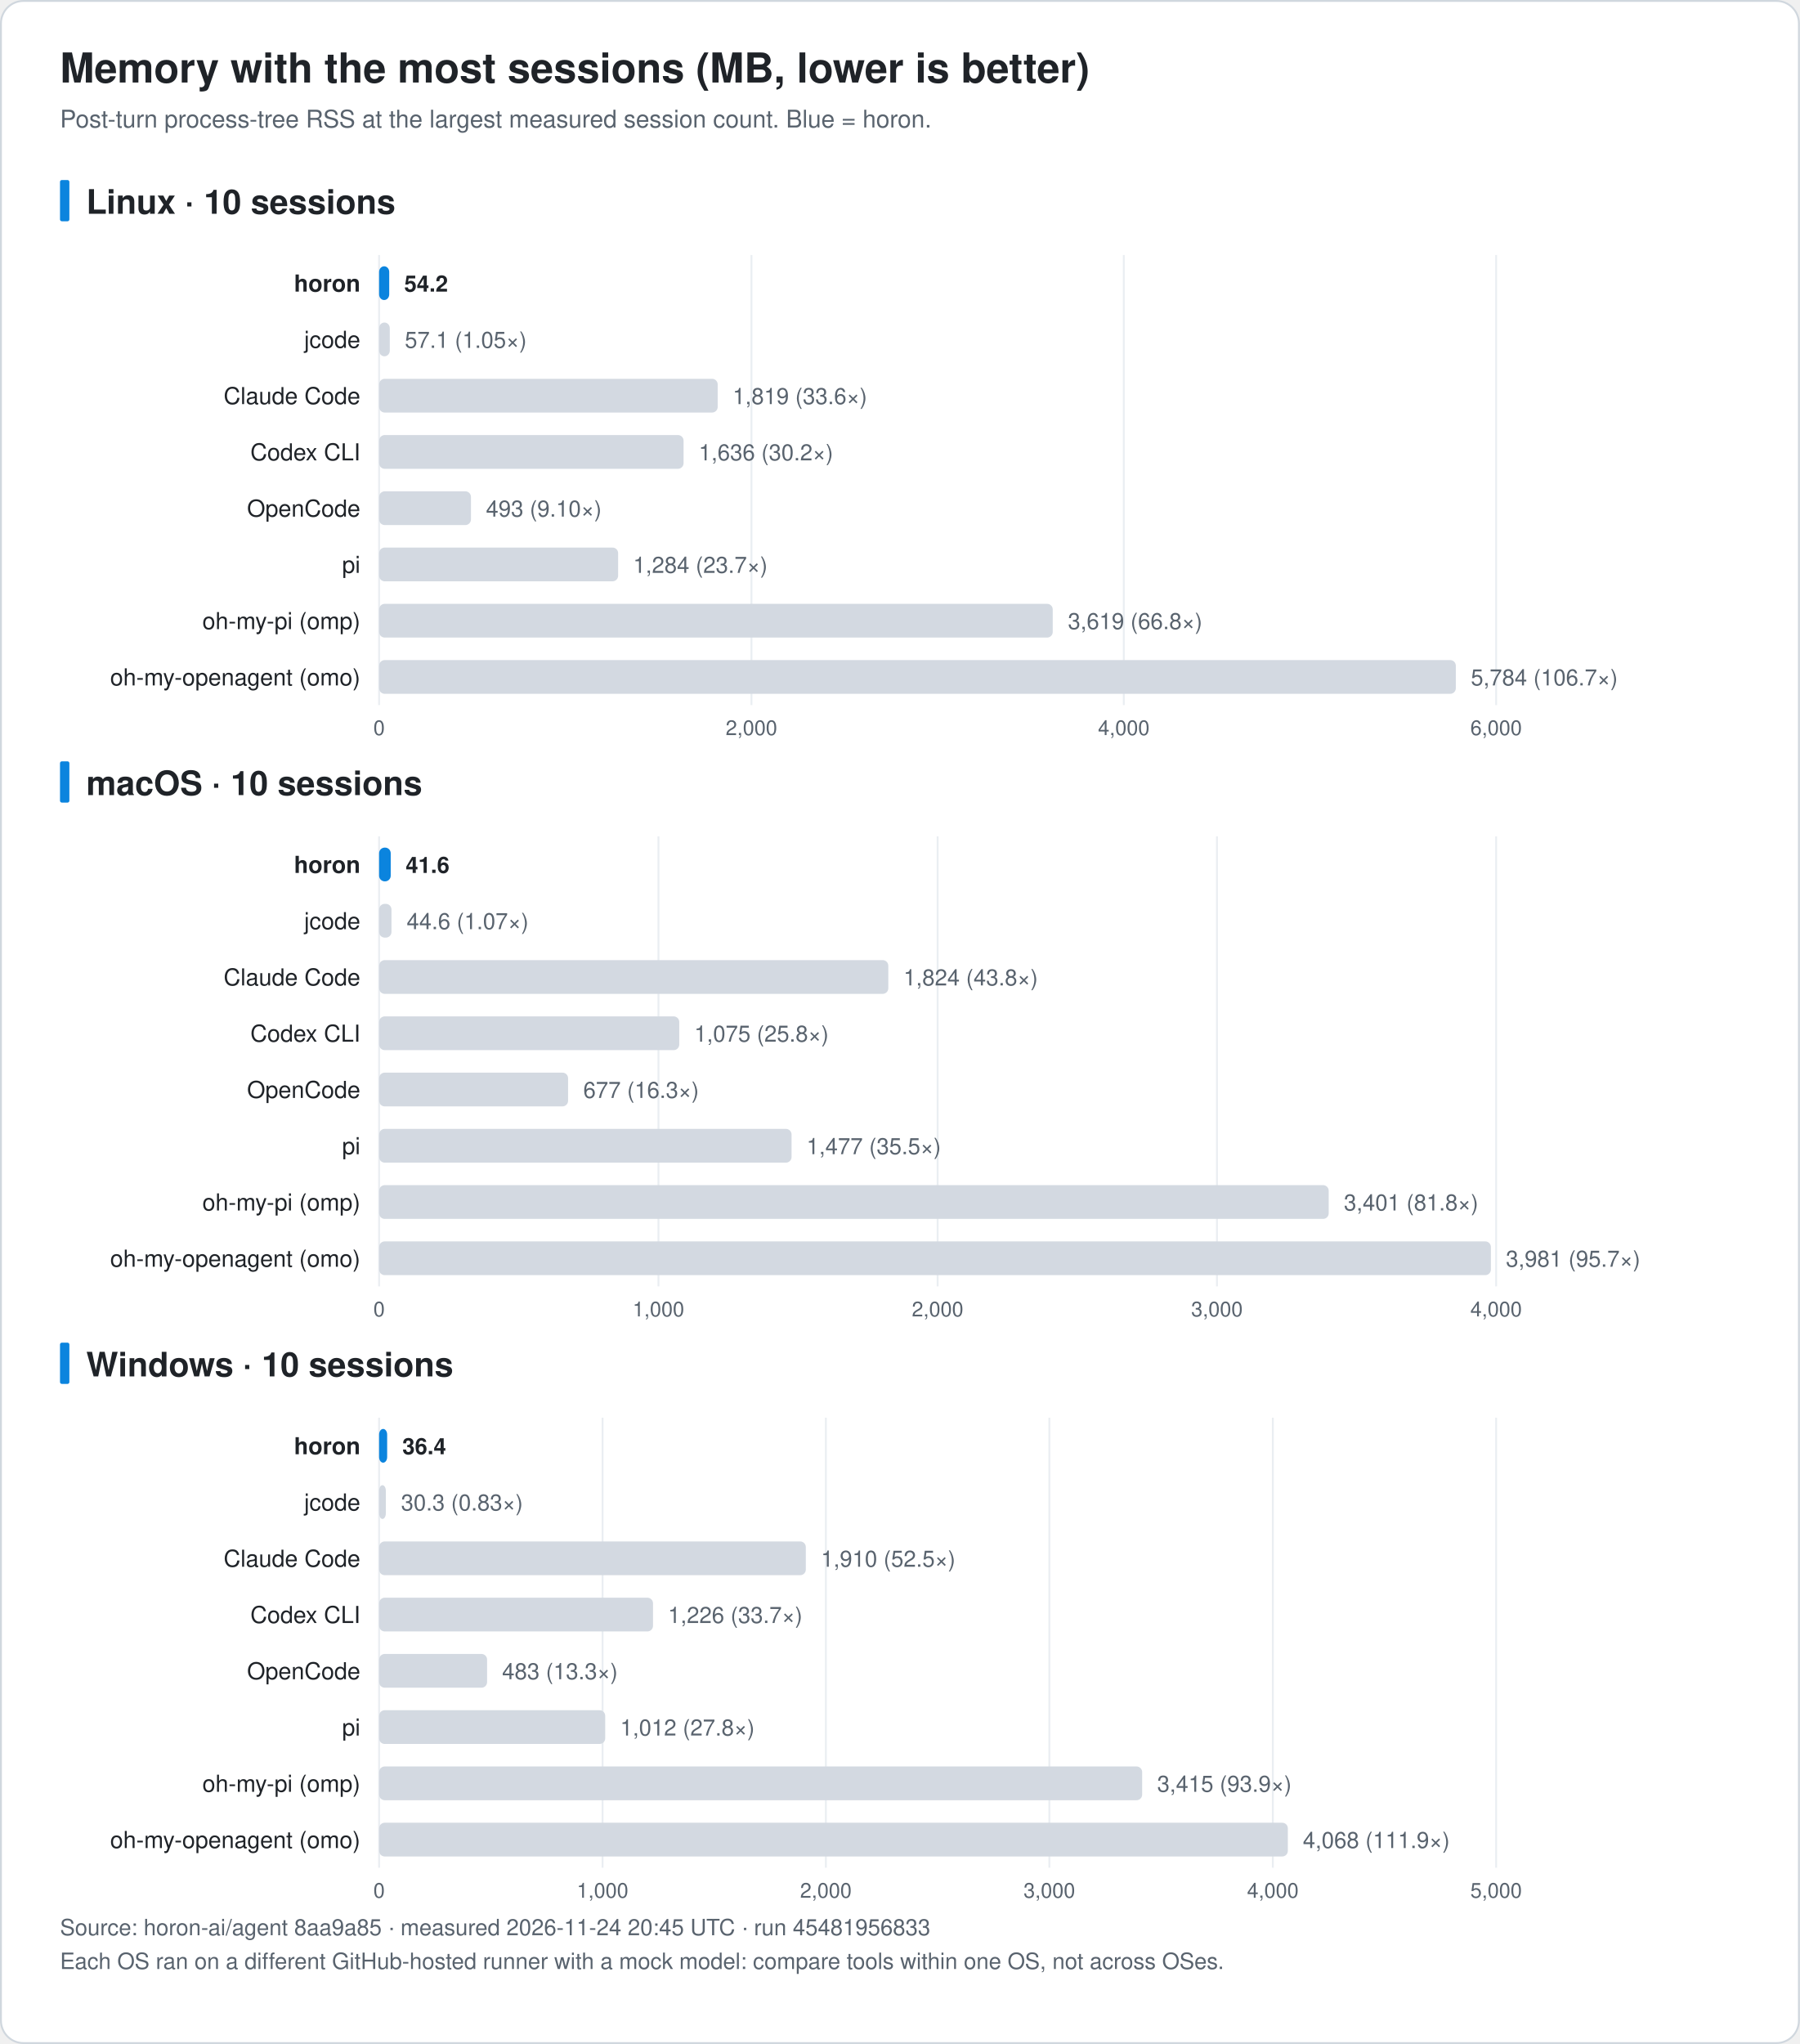
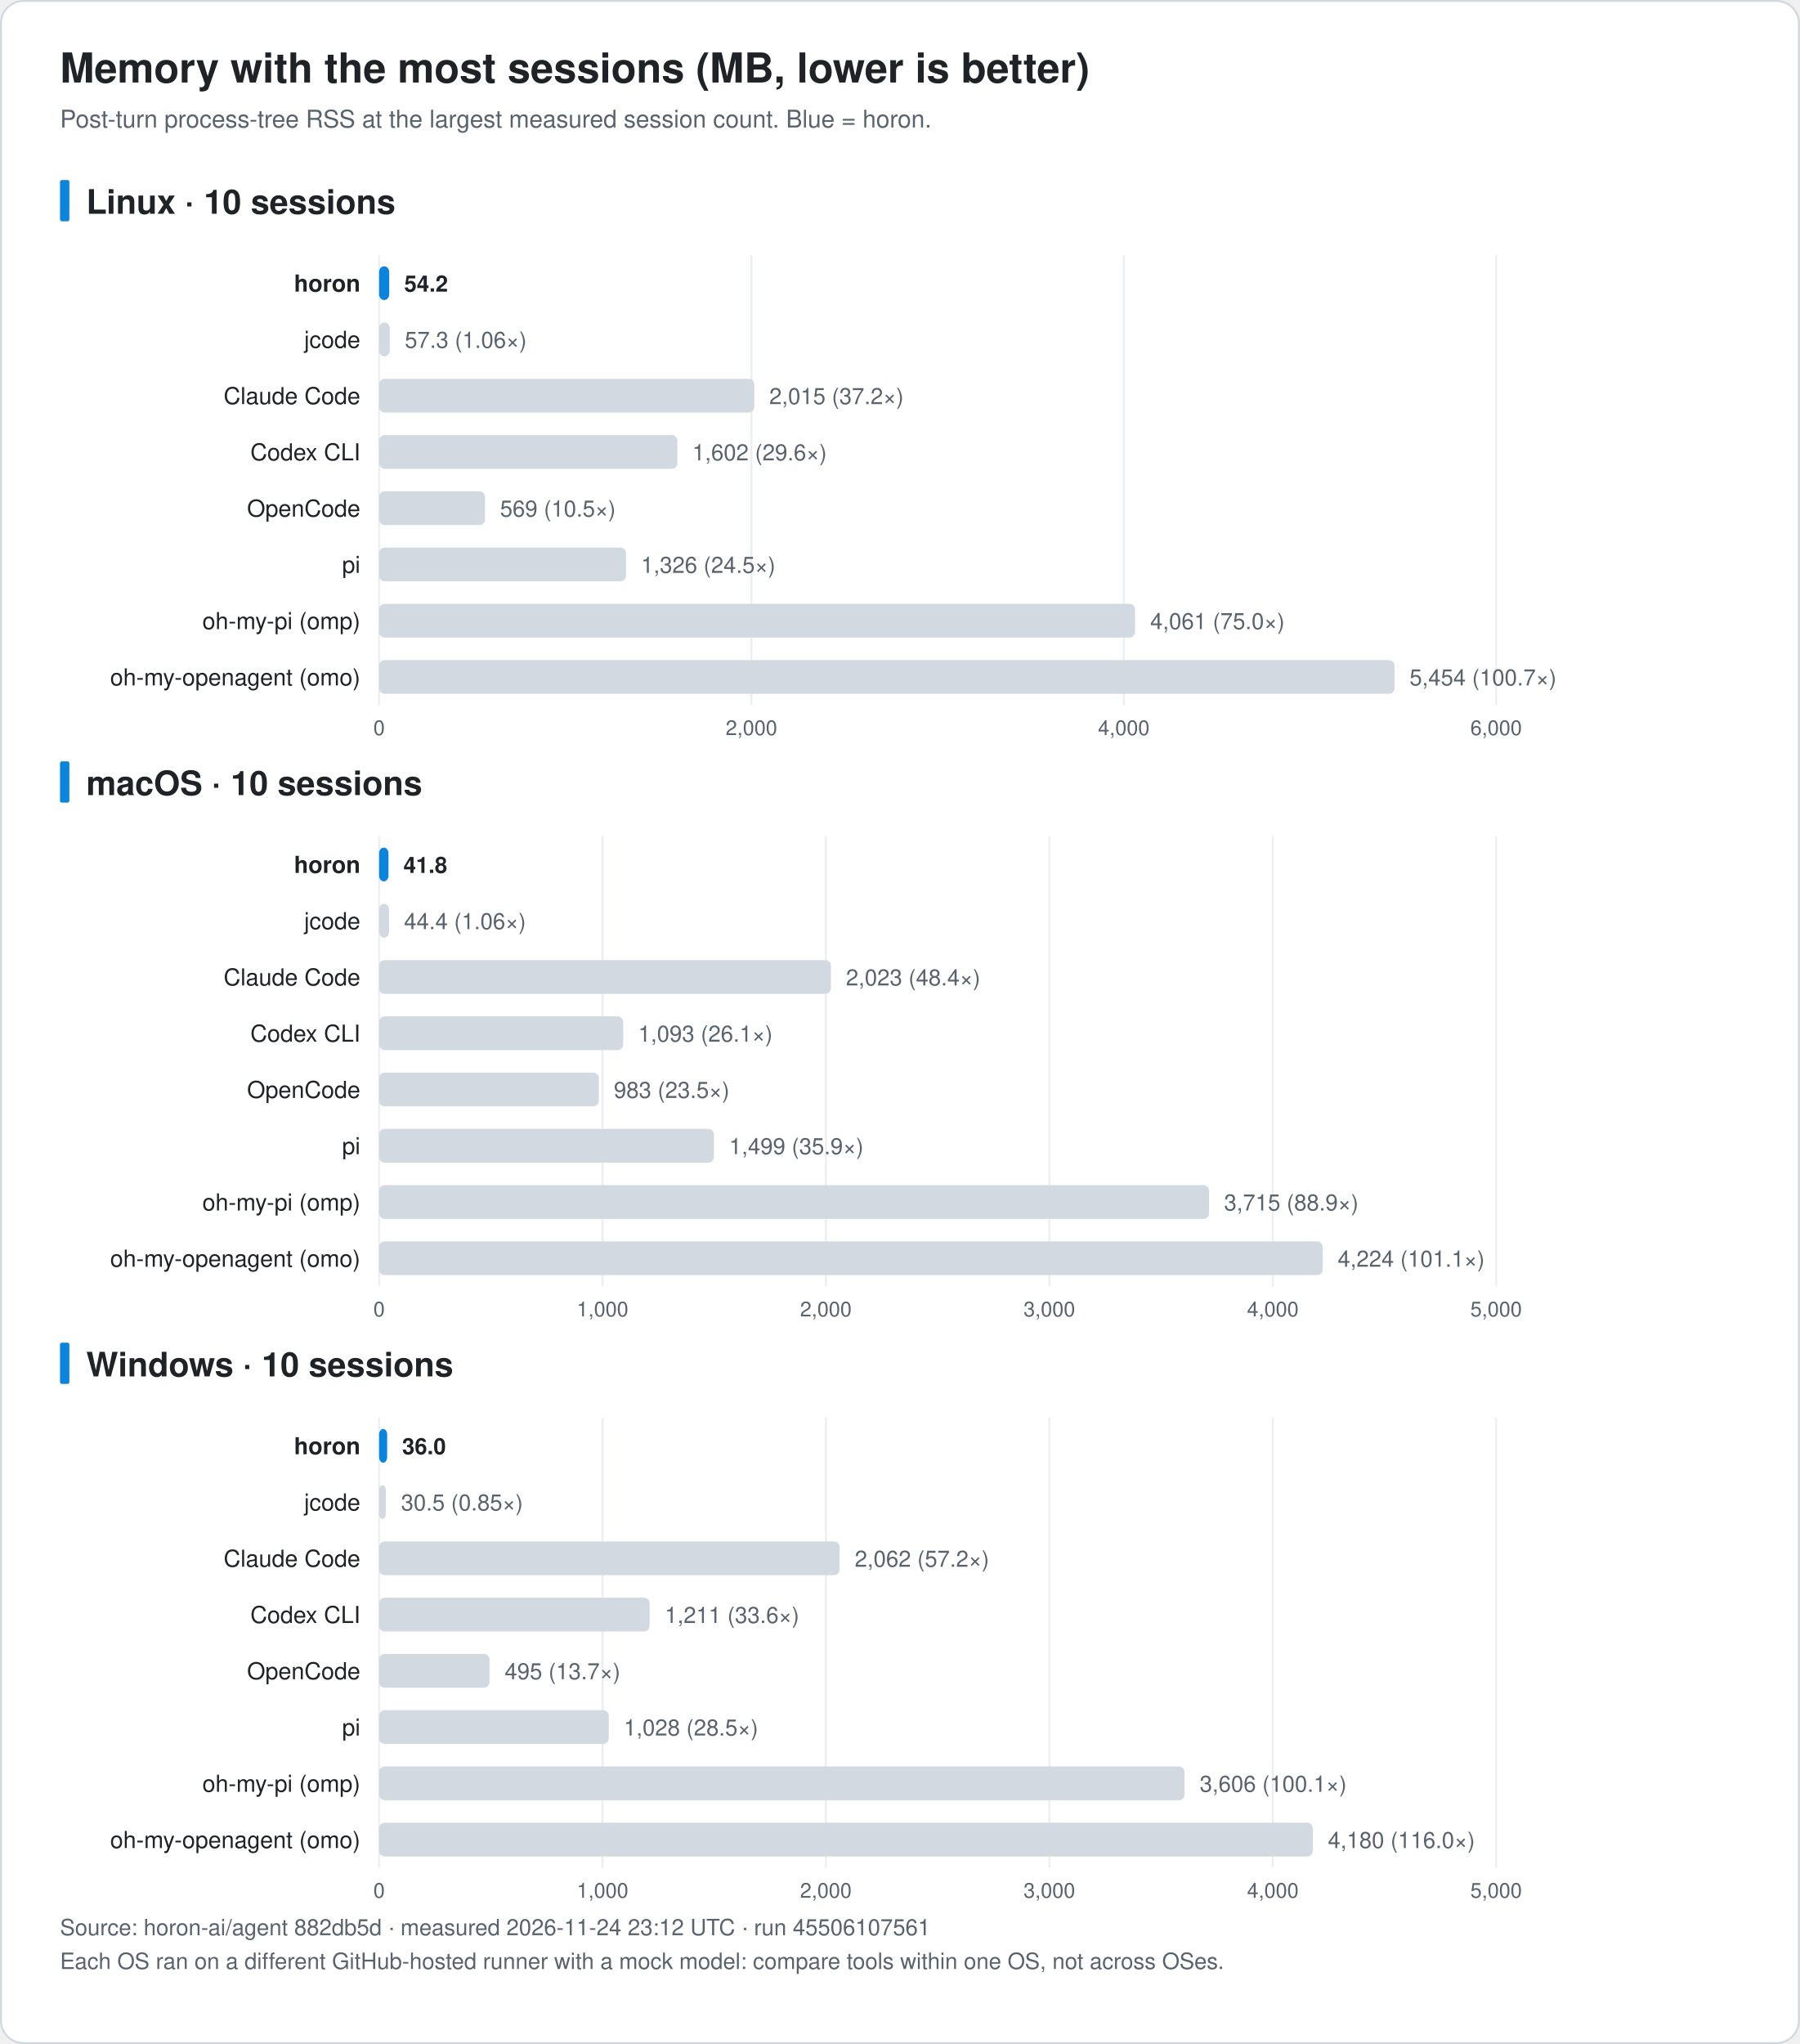
<svg xmlns="http://www.w3.org/2000/svg" width="960" height="1090" viewBox="0 0 960 1090" font-family="-apple-system, BlinkMacSystemFont, 'Segoe UI', 'Noto Sans KR', 'Apple SD Gothic Neo', Helvetica, Arial, sans-serif" role="img">
  <rect x="0.5" y="0.5" width="959" height="1089" rx="12" fill="#ffffff" stroke="#d0d7de" />
  <text x="32.0" y="44.0" font-size="22" fill="#1f2328" text-anchor="start" font-weight="bold">Memory with the most sessions (MB, lower is better)</text>
  <text x="32.0" y="68.0" font-size="13" fill="#59636e" text-anchor="start" font-weight="normal">Post-turn process-tree RSS at the largest measured session count. Blue = horon.</text>
  <rect x="32" y="96.0" width="5" height="22" rx="1" fill="#0b84de" />
  <text x="46.0" y="114.0" font-size="18" fill="#1f2328" text-anchor="start" font-weight="bold">Linux · 10 sessions</text>
  <line x1="202.2" y1="136.0" x2="202.2" y2="376.0" stroke="#eaeef2" />
  <text x="202.2" y="392.0" font-size="11" fill="#59636e" text-anchor="middle" font-weight="normal">0</text>
  <line x1="400.8" y1="136.0" x2="400.8" y2="376.0" stroke="#eaeef2" />
  <text x="400.8" y="392.0" font-size="11" fill="#59636e" text-anchor="middle" font-weight="normal">2,000</text>
  <line x1="599.4" y1="136.0" x2="599.4" y2="376.0" stroke="#eaeef2" />
  <text x="599.4" y="392.0" font-size="11" fill="#59636e" text-anchor="middle" font-weight="normal">4,000</text>
  <line x1="798.0" y1="136.0" x2="798.0" y2="376.0" stroke="#eaeef2" />
  <text x="798.0" y="392.0" font-size="11" fill="#59636e" text-anchor="middle" font-weight="normal">6,000</text>
  <text x="192.2" y="155.5" font-size="12.5" fill="#1f2328" text-anchor="end" font-weight="bold">horon</text>
  <rect x="202.2" y="142.0" width="5.4" height="18" rx="3" fill="#0b84de" />
  <text x="215.6" y="155.5" font-size="12" fill="#1f2328" text-anchor="start" font-weight="bold">54.2</text>
  <text x="192.2" y="185.5" font-size="12.5" fill="#1f2328" text-anchor="end" font-weight="normal">jcode</text>
  <rect x="202.2" y="172.0" width="5.7" height="18" rx="3" fill="#d3d9e1" />
-   <text x="215.9" y="185.5" font-size="12" fill="#59636e" text-anchor="start" font-weight="normal">57.1 (1.05×)</text>
+   <text x="215.9" y="185.5" font-size="12" fill="#59636e" text-anchor="start" font-weight="normal">57.3 (1.06×)</text>
  <text x="192.2" y="215.5" font-size="12.5" fill="#1f2328" text-anchor="end" font-weight="normal">Claude Code</text>
-   <rect x="202.2" y="202.0" width="180.6" height="18" rx="3" fill="#d3d9e1" />
-   <text x="390.8" y="215.5" font-size="12" fill="#59636e" text-anchor="start" font-weight="normal">1,819 (33.6×)</text>
+   <rect x="202.2" y="202.0" width="200.1" height="18" rx="3" fill="#d3d9e1" />
+   <text x="410.3" y="215.5" font-size="12" fill="#59636e" text-anchor="start" font-weight="normal">2,015 (37.2×)</text>
  <text x="192.2" y="245.5" font-size="12.5" fill="#1f2328" text-anchor="end" font-weight="normal">Codex CLI</text>
-   <rect x="202.2" y="232.0" width="162.4" height="18" rx="3" fill="#d3d9e1" />
-   <text x="372.7" y="245.5" font-size="12" fill="#59636e" text-anchor="start" font-weight="normal">1,636 (30.2×)</text>
+   <rect x="202.2" y="232.0" width="159.1" height="18" rx="3" fill="#d3d9e1" />
+   <text x="369.3" y="245.5" font-size="12" fill="#59636e" text-anchor="start" font-weight="normal">1,602 (29.6×)</text>
  <text x="192.2" y="275.5" font-size="12.5" fill="#1f2328" text-anchor="end" font-weight="normal">OpenCode</text>
-   <rect x="202.2" y="262.0" width="49.0" height="18" rx="3" fill="#d3d9e1" />
-   <text x="259.2" y="275.5" font-size="12" fill="#59636e" text-anchor="start" font-weight="normal">493 (9.10×)</text>
+   <rect x="202.2" y="262.0" width="56.5" height="18" rx="3" fill="#d3d9e1" />
+   <text x="266.7" y="275.5" font-size="12" fill="#59636e" text-anchor="start" font-weight="normal">569 (10.5×)</text>
  <text x="192.2" y="305.5" font-size="12.5" fill="#1f2328" text-anchor="end" font-weight="normal">pi</text>
-   <rect x="202.2" y="292.0" width="127.5" height="18" rx="3" fill="#d3d9e1" />
-   <text x="337.7" y="305.5" font-size="12" fill="#59636e" text-anchor="start" font-weight="normal">1,284 (23.7×)</text>
+   <rect x="202.2" y="292.0" width="131.7" height="18" rx="3" fill="#d3d9e1" />
+   <text x="341.9" y="305.5" font-size="12" fill="#59636e" text-anchor="start" font-weight="normal">1,326 (24.5×)</text>
  <text x="192.2" y="335.5" font-size="12.5" fill="#1f2328" text-anchor="end" font-weight="normal">oh-my-pi (omp)</text>
-   <rect x="202.2" y="322.0" width="359.3" height="18" rx="3" fill="#d3d9e1" />
-   <text x="569.6" y="335.5" font-size="12" fill="#59636e" text-anchor="start" font-weight="normal">3,619 (66.8×)</text>
+   <rect x="202.2" y="322.0" width="403.2" height="18" rx="3" fill="#d3d9e1" />
+   <text x="613.5" y="335.5" font-size="12" fill="#59636e" text-anchor="start" font-weight="normal">4,061 (75.0×)</text>
  <text x="192.2" y="365.5" font-size="12.5" fill="#1f2328" text-anchor="end" font-weight="normal">oh-my-openagent (omo)</text>
-   <rect x="202.2" y="352.0" width="574.3" height="18" rx="3" fill="#d3d9e1" />
-   <text x="784.5" y="365.5" font-size="12" fill="#59636e" text-anchor="start" font-weight="normal">5,784 (106.7×)</text>
+   <rect x="202.2" y="352.0" width="541.6" height="18" rx="3" fill="#d3d9e1" />
+   <text x="751.8" y="365.5" font-size="12" fill="#59636e" text-anchor="start" font-weight="normal">5,454 (100.7×)</text>
  <rect x="32" y="406.0" width="5" height="22" rx="1" fill="#0b84de" />
  <text x="46.0" y="424.0" font-size="18" fill="#1f2328" text-anchor="start" font-weight="bold">macOS · 10 sessions</text>
  <line x1="202.2" y1="446.0" x2="202.2" y2="686.0" stroke="#eaeef2" />
  <text x="202.2" y="702.0" font-size="11" fill="#59636e" text-anchor="middle" font-weight="normal">0</text>
-   <line x1="351.2" y1="446.0" x2="351.2" y2="686.0" stroke="#eaeef2" />
-   <text x="351.2" y="702.0" font-size="11" fill="#59636e" text-anchor="middle" font-weight="normal">1,000</text>
-   <line x1="500.1" y1="446.0" x2="500.1" y2="686.0" stroke="#eaeef2" />
-   <text x="500.1" y="702.0" font-size="11" fill="#59636e" text-anchor="middle" font-weight="normal">2,000</text>
-   <line x1="649.1" y1="446.0" x2="649.1" y2="686.0" stroke="#eaeef2" />
-   <text x="649.1" y="702.0" font-size="11" fill="#59636e" text-anchor="middle" font-weight="normal">3,000</text>
+   <line x1="321.4" y1="446.0" x2="321.4" y2="686.0" stroke="#eaeef2" />
+   <text x="321.4" y="702.0" font-size="11" fill="#59636e" text-anchor="middle" font-weight="normal">1,000</text>
+   <line x1="440.5" y1="446.0" x2="440.5" y2="686.0" stroke="#eaeef2" />
+   <text x="440.5" y="702.0" font-size="11" fill="#59636e" text-anchor="middle" font-weight="normal">2,000</text>
+   <line x1="559.7" y1="446.0" x2="559.7" y2="686.0" stroke="#eaeef2" />
+   <text x="559.7" y="702.0" font-size="11" fill="#59636e" text-anchor="middle" font-weight="normal">3,000</text>
+   <line x1="678.9" y1="446.0" x2="678.9" y2="686.0" stroke="#eaeef2" />
+   <text x="678.9" y="702.0" font-size="11" fill="#59636e" text-anchor="middle" font-weight="normal">4,000</text>
  <line x1="798.0" y1="446.0" x2="798.0" y2="686.0" stroke="#eaeef2" />
-   <text x="798.0" y="702.0" font-size="11" fill="#59636e" text-anchor="middle" font-weight="normal">4,000</text>
+   <text x="798.0" y="702.0" font-size="11" fill="#59636e" text-anchor="middle" font-weight="normal">5,000</text>
  <text x="192.2" y="465.5" font-size="12.5" fill="#1f2328" text-anchor="end" font-weight="bold">horon</text>
-   <rect x="202.2" y="452.0" width="6.2" height="18" rx="3" fill="#0b84de" />
-   <text x="216.4" y="465.5" font-size="12" fill="#1f2328" text-anchor="start" font-weight="bold">41.6</text>
+   <rect x="202.2" y="452.0" width="5.0" height="18" rx="3" fill="#0b84de" />
+   <text x="215.2" y="465.5" font-size="12" fill="#1f2328" text-anchor="start" font-weight="bold">41.8</text>
  <text x="192.2" y="495.5" font-size="12.5" fill="#1f2328" text-anchor="end" font-weight="normal">jcode</text>
-   <rect x="202.2" y="482.0" width="6.6" height="18" rx="3" fill="#d3d9e1" />
-   <text x="216.9" y="495.5" font-size="12" fill="#59636e" text-anchor="start" font-weight="normal">44.6 (1.07×)</text>
+   <rect x="202.2" y="482.0" width="5.3" height="18" rx="3" fill="#d3d9e1" />
+   <text x="215.5" y="495.5" font-size="12" fill="#59636e" text-anchor="start" font-weight="normal">44.4 (1.06×)</text>
  <text x="192.2" y="525.5" font-size="12.5" fill="#1f2328" text-anchor="end" font-weight="normal">Claude Code</text>
-   <rect x="202.2" y="512.0" width="271.6" height="18" rx="3" fill="#d3d9e1" />
-   <text x="481.9" y="525.5" font-size="12" fill="#59636e" text-anchor="start" font-weight="normal">1,824 (43.8×)</text>
+   <rect x="202.2" y="512.0" width="241.0" height="18" rx="3" fill="#d3d9e1" />
+   <text x="451.2" y="525.5" font-size="12" fill="#59636e" text-anchor="start" font-weight="normal">2,023 (48.4×)</text>
  <text x="192.2" y="555.5" font-size="12.5" fill="#1f2328" text-anchor="end" font-weight="normal">Codex CLI</text>
-   <rect x="202.2" y="542.0" width="160.1" height="18" rx="3" fill="#d3d9e1" />
-   <text x="370.3" y="555.5" font-size="12" fill="#59636e" text-anchor="start" font-weight="normal">1,075 (25.8×)</text>
+   <rect x="202.2" y="542.0" width="130.2" height="18" rx="3" fill="#d3d9e1" />
+   <text x="340.4" y="555.5" font-size="12" fill="#59636e" text-anchor="start" font-weight="normal">1,093 (26.1×)</text>
  <text x="192.2" y="585.5" font-size="12.5" fill="#1f2328" text-anchor="end" font-weight="normal">OpenCode</text>
-   <rect x="202.2" y="572.0" width="100.8" height="18" rx="3" fill="#d3d9e1" />
-   <text x="311.1" y="585.5" font-size="12" fill="#59636e" text-anchor="start" font-weight="normal">677 (16.3×)</text>
+   <rect x="202.2" y="572.0" width="117.2" height="18" rx="3" fill="#d3d9e1" />
+   <text x="327.4" y="585.5" font-size="12" fill="#59636e" text-anchor="start" font-weight="normal">983 (23.5×)</text>
  <text x="192.2" y="615.5" font-size="12.5" fill="#1f2328" text-anchor="end" font-weight="normal">pi</text>
-   <rect x="202.2" y="602.0" width="220.0" height="18" rx="3" fill="#d3d9e1" />
-   <text x="430.2" y="615.5" font-size="12" fill="#59636e" text-anchor="start" font-weight="normal">1,477 (35.5×)</text>
+   <rect x="202.2" y="602.0" width="178.6" height="18" rx="3" fill="#d3d9e1" />
+   <text x="388.9" y="615.5" font-size="12" fill="#59636e" text-anchor="start" font-weight="normal">1,499 (35.9×)</text>
  <text x="192.2" y="645.5" font-size="12.5" fill="#1f2328" text-anchor="end" font-weight="normal">oh-my-pi (omp)</text>
-   <rect x="202.2" y="632.0" width="506.5" height="18" rx="3" fill="#d3d9e1" />
-   <text x="716.8" y="645.5" font-size="12" fill="#59636e" text-anchor="start" font-weight="normal">3,401 (81.8×)</text>
+   <rect x="202.2" y="632.0" width="442.7" height="18" rx="3" fill="#d3d9e1" />
+   <text x="652.9" y="645.5" font-size="12" fill="#59636e" text-anchor="start" font-weight="normal">3,715 (88.9×)</text>
  <text x="192.2" y="675.5" font-size="12.5" fill="#1f2328" text-anchor="end" font-weight="normal">oh-my-openagent (omo)</text>
-   <rect x="202.2" y="662.0" width="593.0" height="18" rx="3" fill="#d3d9e1" />
-   <text x="803.2" y="675.5" font-size="12" fill="#59636e" text-anchor="start" font-weight="normal">3,981 (95.7×)</text>
+   <rect x="202.2" y="662.0" width="503.3" height="18" rx="3" fill="#d3d9e1" />
+   <text x="713.5" y="675.5" font-size="12" fill="#59636e" text-anchor="start" font-weight="normal">4,224 (101.1×)</text>
  <rect x="32" y="716.0" width="5" height="22" rx="1" fill="#0b84de" />
  <text x="46.0" y="734.0" font-size="18" fill="#1f2328" text-anchor="start" font-weight="bold">Windows · 10 sessions</text>
  <line x1="202.2" y1="756.0" x2="202.2" y2="996.0" stroke="#eaeef2" />
  <text x="202.2" y="1012.0" font-size="11" fill="#59636e" text-anchor="middle" font-weight="normal">0</text>
  <line x1="321.4" y1="756.0" x2="321.4" y2="996.0" stroke="#eaeef2" />
  <text x="321.4" y="1012.0" font-size="11" fill="#59636e" text-anchor="middle" font-weight="normal">1,000</text>
  <line x1="440.5" y1="756.0" x2="440.5" y2="996.0" stroke="#eaeef2" />
  <text x="440.5" y="1012.0" font-size="11" fill="#59636e" text-anchor="middle" font-weight="normal">2,000</text>
  <line x1="559.7" y1="756.0" x2="559.7" y2="996.0" stroke="#eaeef2" />
  <text x="559.7" y="1012.0" font-size="11" fill="#59636e" text-anchor="middle" font-weight="normal">3,000</text>
  <line x1="678.9" y1="756.0" x2="678.9" y2="996.0" stroke="#eaeef2" />
  <text x="678.9" y="1012.0" font-size="11" fill="#59636e" text-anchor="middle" font-weight="normal">4,000</text>
  <line x1="798.0" y1="756.0" x2="798.0" y2="996.0" stroke="#eaeef2" />
  <text x="798.0" y="1012.0" font-size="11" fill="#59636e" text-anchor="middle" font-weight="normal">5,000</text>
  <text x="192.2" y="775.5" font-size="12.5" fill="#1f2328" text-anchor="end" font-weight="bold">horon</text>
  <rect x="202.2" y="762.0" width="4.3" height="18" rx="3" fill="#0b84de" />
-   <text x="214.6" y="775.5" font-size="12" fill="#1f2328" text-anchor="start" font-weight="bold">36.4</text>
+   <text x="214.5" y="775.5" font-size="12" fill="#1f2328" text-anchor="start" font-weight="bold">36.0</text>
  <text x="192.2" y="805.5" font-size="12.5" fill="#1f2328" text-anchor="end" font-weight="normal">jcode</text>
  <rect x="202.2" y="792.0" width="3.6" height="18" rx="3" fill="#d3d9e1" />
-   <text x="213.9" y="805.5" font-size="12" fill="#59636e" text-anchor="start" font-weight="normal">30.3 (0.83×)</text>
+   <text x="213.9" y="805.5" font-size="12" fill="#59636e" text-anchor="start" font-weight="normal">30.5 (0.85×)</text>
  <text x="192.2" y="835.5" font-size="12.5" fill="#1f2328" text-anchor="end" font-weight="normal">Claude Code</text>
-   <rect x="202.2" y="822.0" width="227.6" height="18" rx="3" fill="#d3d9e1" />
-   <text x="437.9" y="835.5" font-size="12" fill="#59636e" text-anchor="start" font-weight="normal">1,910 (52.5×)</text>
+   <rect x="202.2" y="822.0" width="245.6" height="18" rx="3" fill="#d3d9e1" />
+   <text x="455.9" y="835.5" font-size="12" fill="#59636e" text-anchor="start" font-weight="normal">2,062 (57.2×)</text>
  <text x="192.2" y="865.5" font-size="12.5" fill="#1f2328" text-anchor="end" font-weight="normal">Codex CLI</text>
-   <rect x="202.2" y="852.0" width="146.1" height="18" rx="3" fill="#d3d9e1" />
-   <text x="356.3" y="865.5" font-size="12" fill="#59636e" text-anchor="start" font-weight="normal">1,226 (33.7×)</text>
+   <rect x="202.2" y="852.0" width="144.3" height="18" rx="3" fill="#d3d9e1" />
+   <text x="354.6" y="865.5" font-size="12" fill="#59636e" text-anchor="start" font-weight="normal">1,211 (33.6×)</text>
  <text x="192.2" y="895.5" font-size="12.5" fill="#1f2328" text-anchor="end" font-weight="normal">OpenCode</text>
-   <rect x="202.2" y="882.0" width="57.6" height="18" rx="3" fill="#d3d9e1" />
-   <text x="267.8" y="895.5" font-size="12" fill="#59636e" text-anchor="start" font-weight="normal">483 (13.3×)</text>
+   <rect x="202.2" y="882.0" width="58.9" height="18" rx="3" fill="#d3d9e1" />
+   <text x="269.2" y="895.5" font-size="12" fill="#59636e" text-anchor="start" font-weight="normal">495 (13.7×)</text>
  <text x="192.2" y="925.5" font-size="12.5" fill="#1f2328" text-anchor="end" font-weight="normal">pi</text>
-   <rect x="202.2" y="912.0" width="120.6" height="18" rx="3" fill="#d3d9e1" />
-   <text x="330.8" y="925.5" font-size="12" fill="#59636e" text-anchor="start" font-weight="normal">1,012 (27.8×)</text>
+   <rect x="202.2" y="912.0" width="122.5" height="18" rx="3" fill="#d3d9e1" />
+   <text x="332.7" y="925.5" font-size="12" fill="#59636e" text-anchor="start" font-weight="normal">1,028 (28.5×)</text>
  <text x="192.2" y="955.5" font-size="12.5" fill="#1f2328" text-anchor="end" font-weight="normal">oh-my-pi (omp)</text>
-   <rect x="202.2" y="942.0" width="407.0" height="18" rx="3" fill="#d3d9e1" />
-   <text x="617.2" y="955.5" font-size="12" fill="#59636e" text-anchor="start" font-weight="normal">3,415 (93.9×)</text>
+   <rect x="202.2" y="942.0" width="429.6" height="18" rx="3" fill="#d3d9e1" />
+   <text x="639.9" y="955.5" font-size="12" fill="#59636e" text-anchor="start" font-weight="normal">3,606 (100.1×)</text>
  <text x="192.2" y="985.5" font-size="12.5" fill="#1f2328" text-anchor="end" font-weight="normal">oh-my-openagent (omo)</text>
-   <rect x="202.2" y="972.0" width="484.7" height="18" rx="3" fill="#d3d9e1" />
-   <text x="694.9" y="985.5" font-size="12" fill="#59636e" text-anchor="start" font-weight="normal">4,068 (111.9×)</text>
-   <text x="32.0" y="1032.0" font-size="12" fill="#59636e" text-anchor="start" font-weight="normal">Source: horon-ai/agent 8aa9a85 · measured 2026-11-24 20:45 UTC · run 45481956833</text>
+   <rect x="202.2" y="972.0" width="498.0" height="18" rx="3" fill="#d3d9e1" />
+   <text x="708.3" y="985.5" font-size="12" fill="#59636e" text-anchor="start" font-weight="normal">4,180 (116.0×)</text>
+   <text x="32.0" y="1032.0" font-size="12" fill="#59636e" text-anchor="start" font-weight="normal">Source: horon-ai/agent 882db5d · measured 2026-11-24 23:12 UTC · run 45506107561</text>
  <text x="32.0" y="1050.0" font-size="12" fill="#59636e" text-anchor="start" font-weight="normal">Each OS ran on a different GitHub-hosted runner with a mock model: compare tools within one OS, not across OSes.</text>
</svg>
